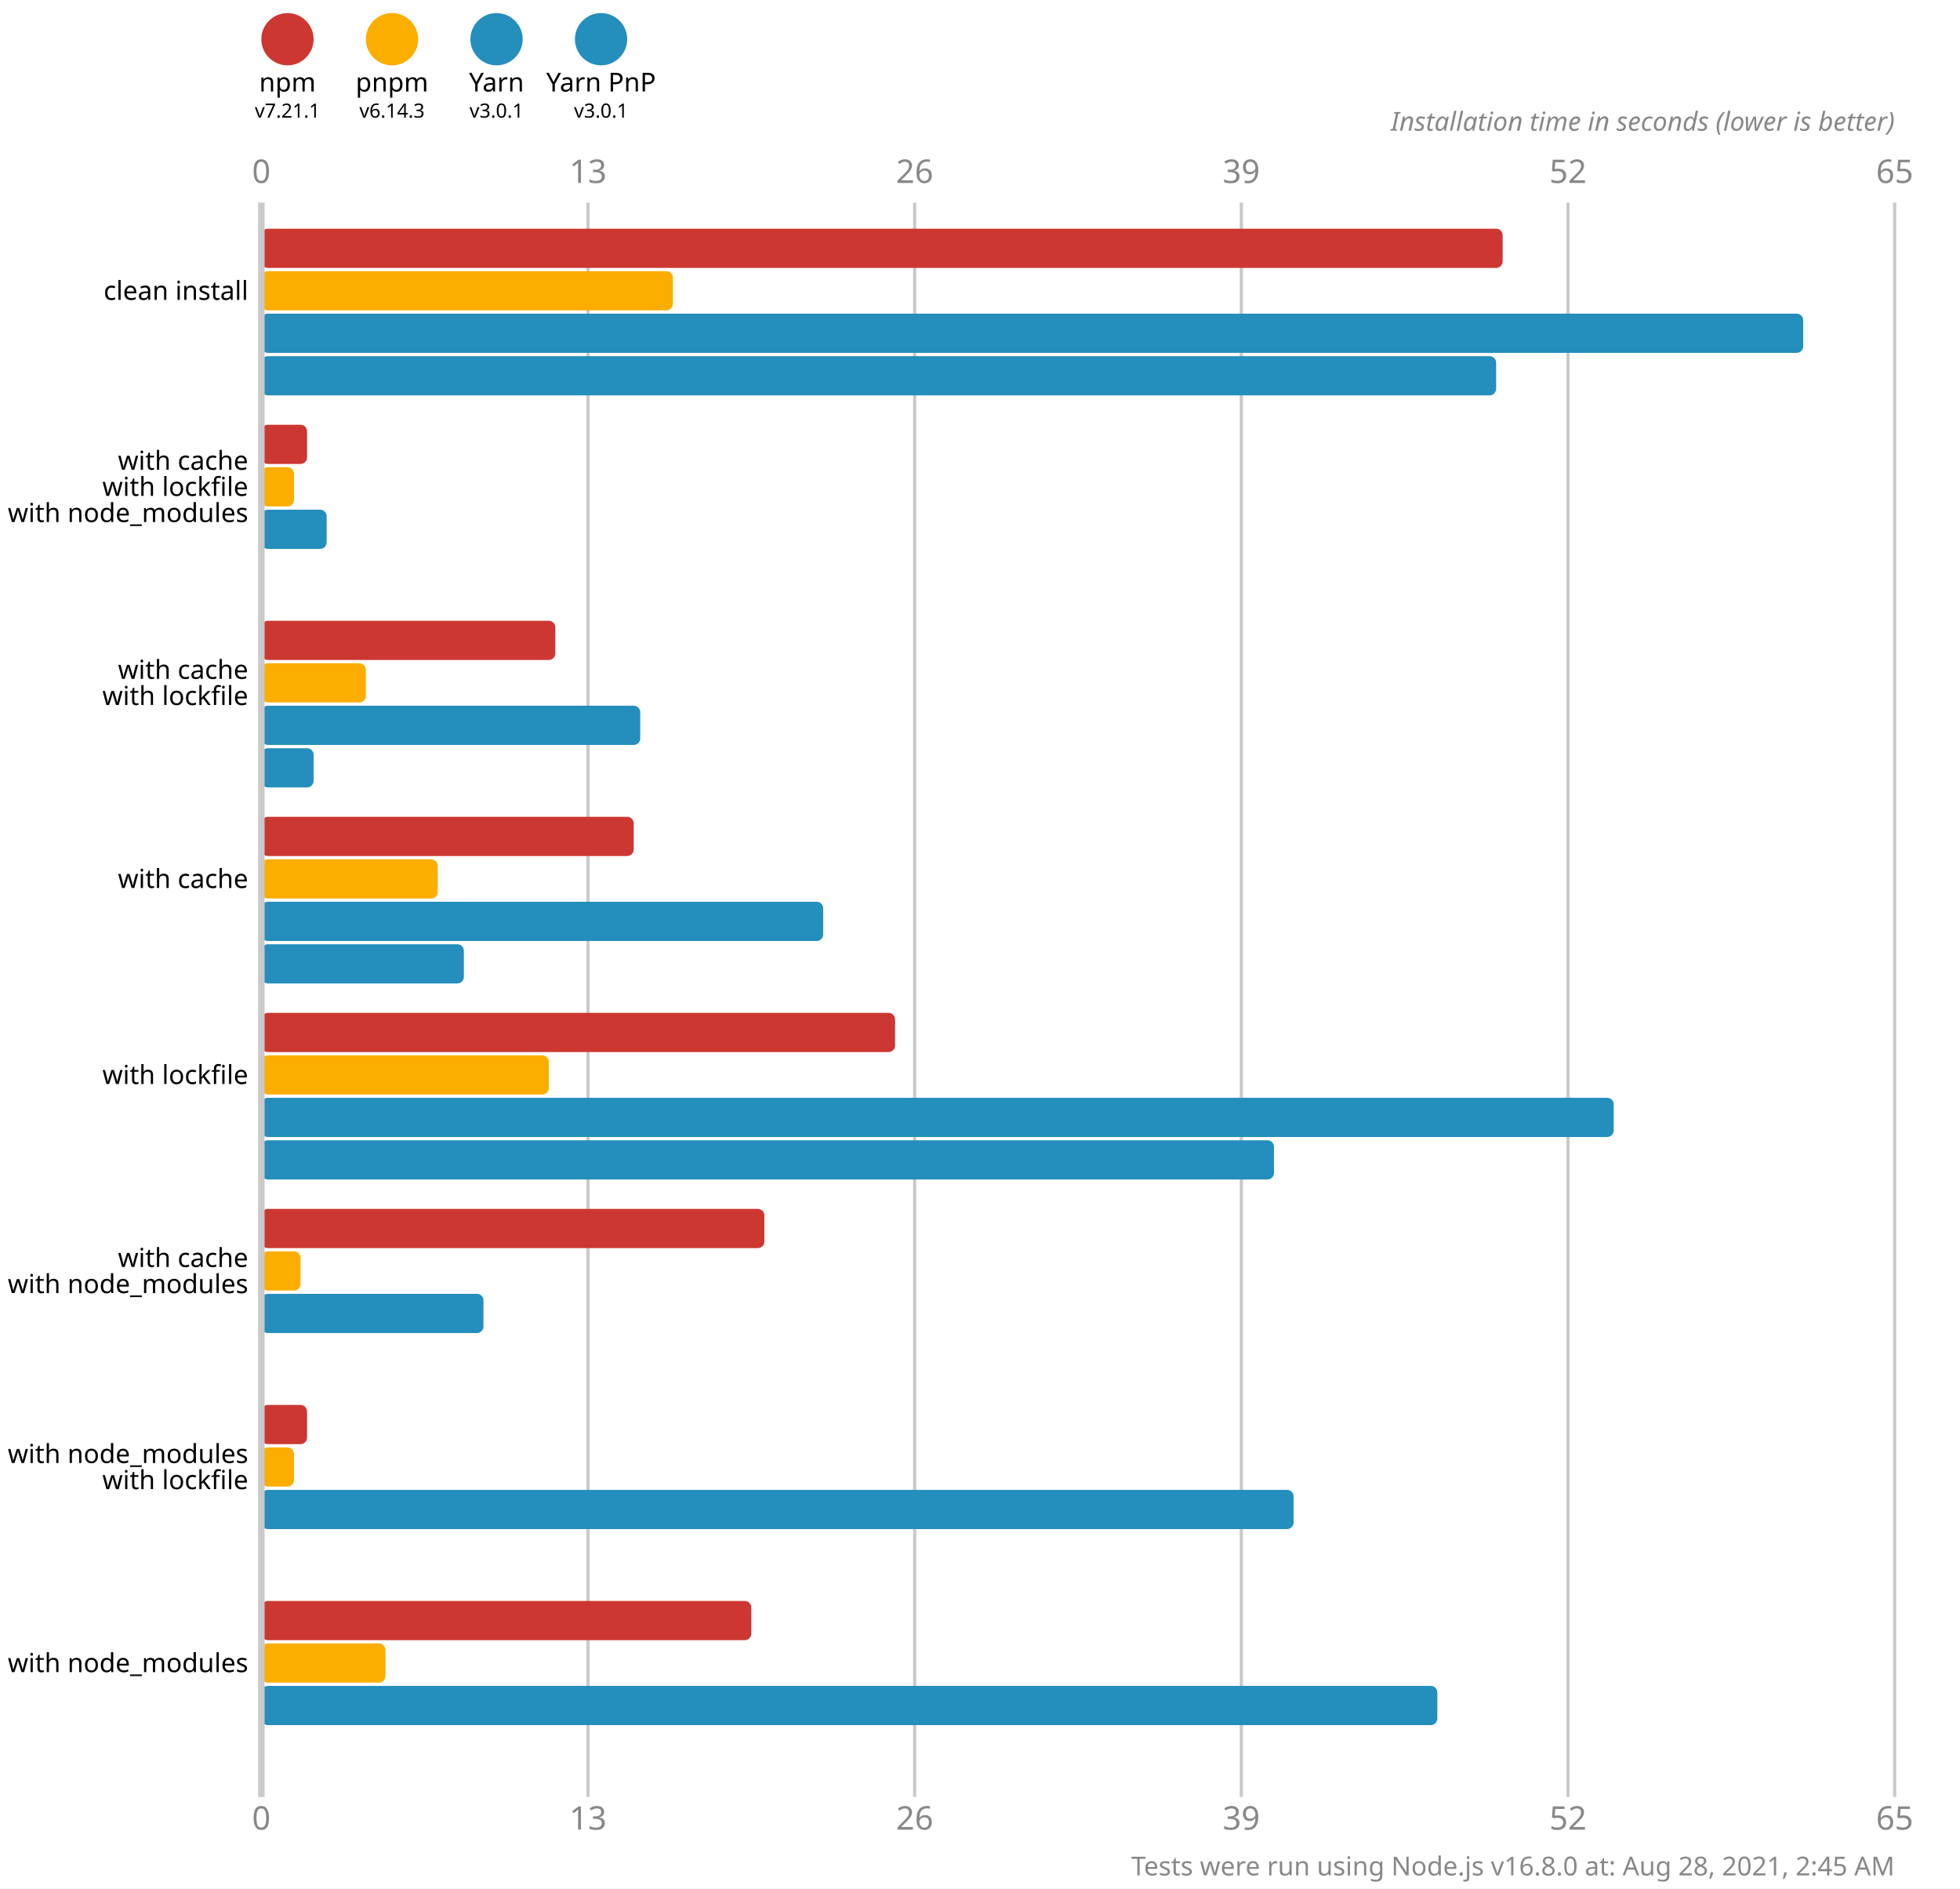
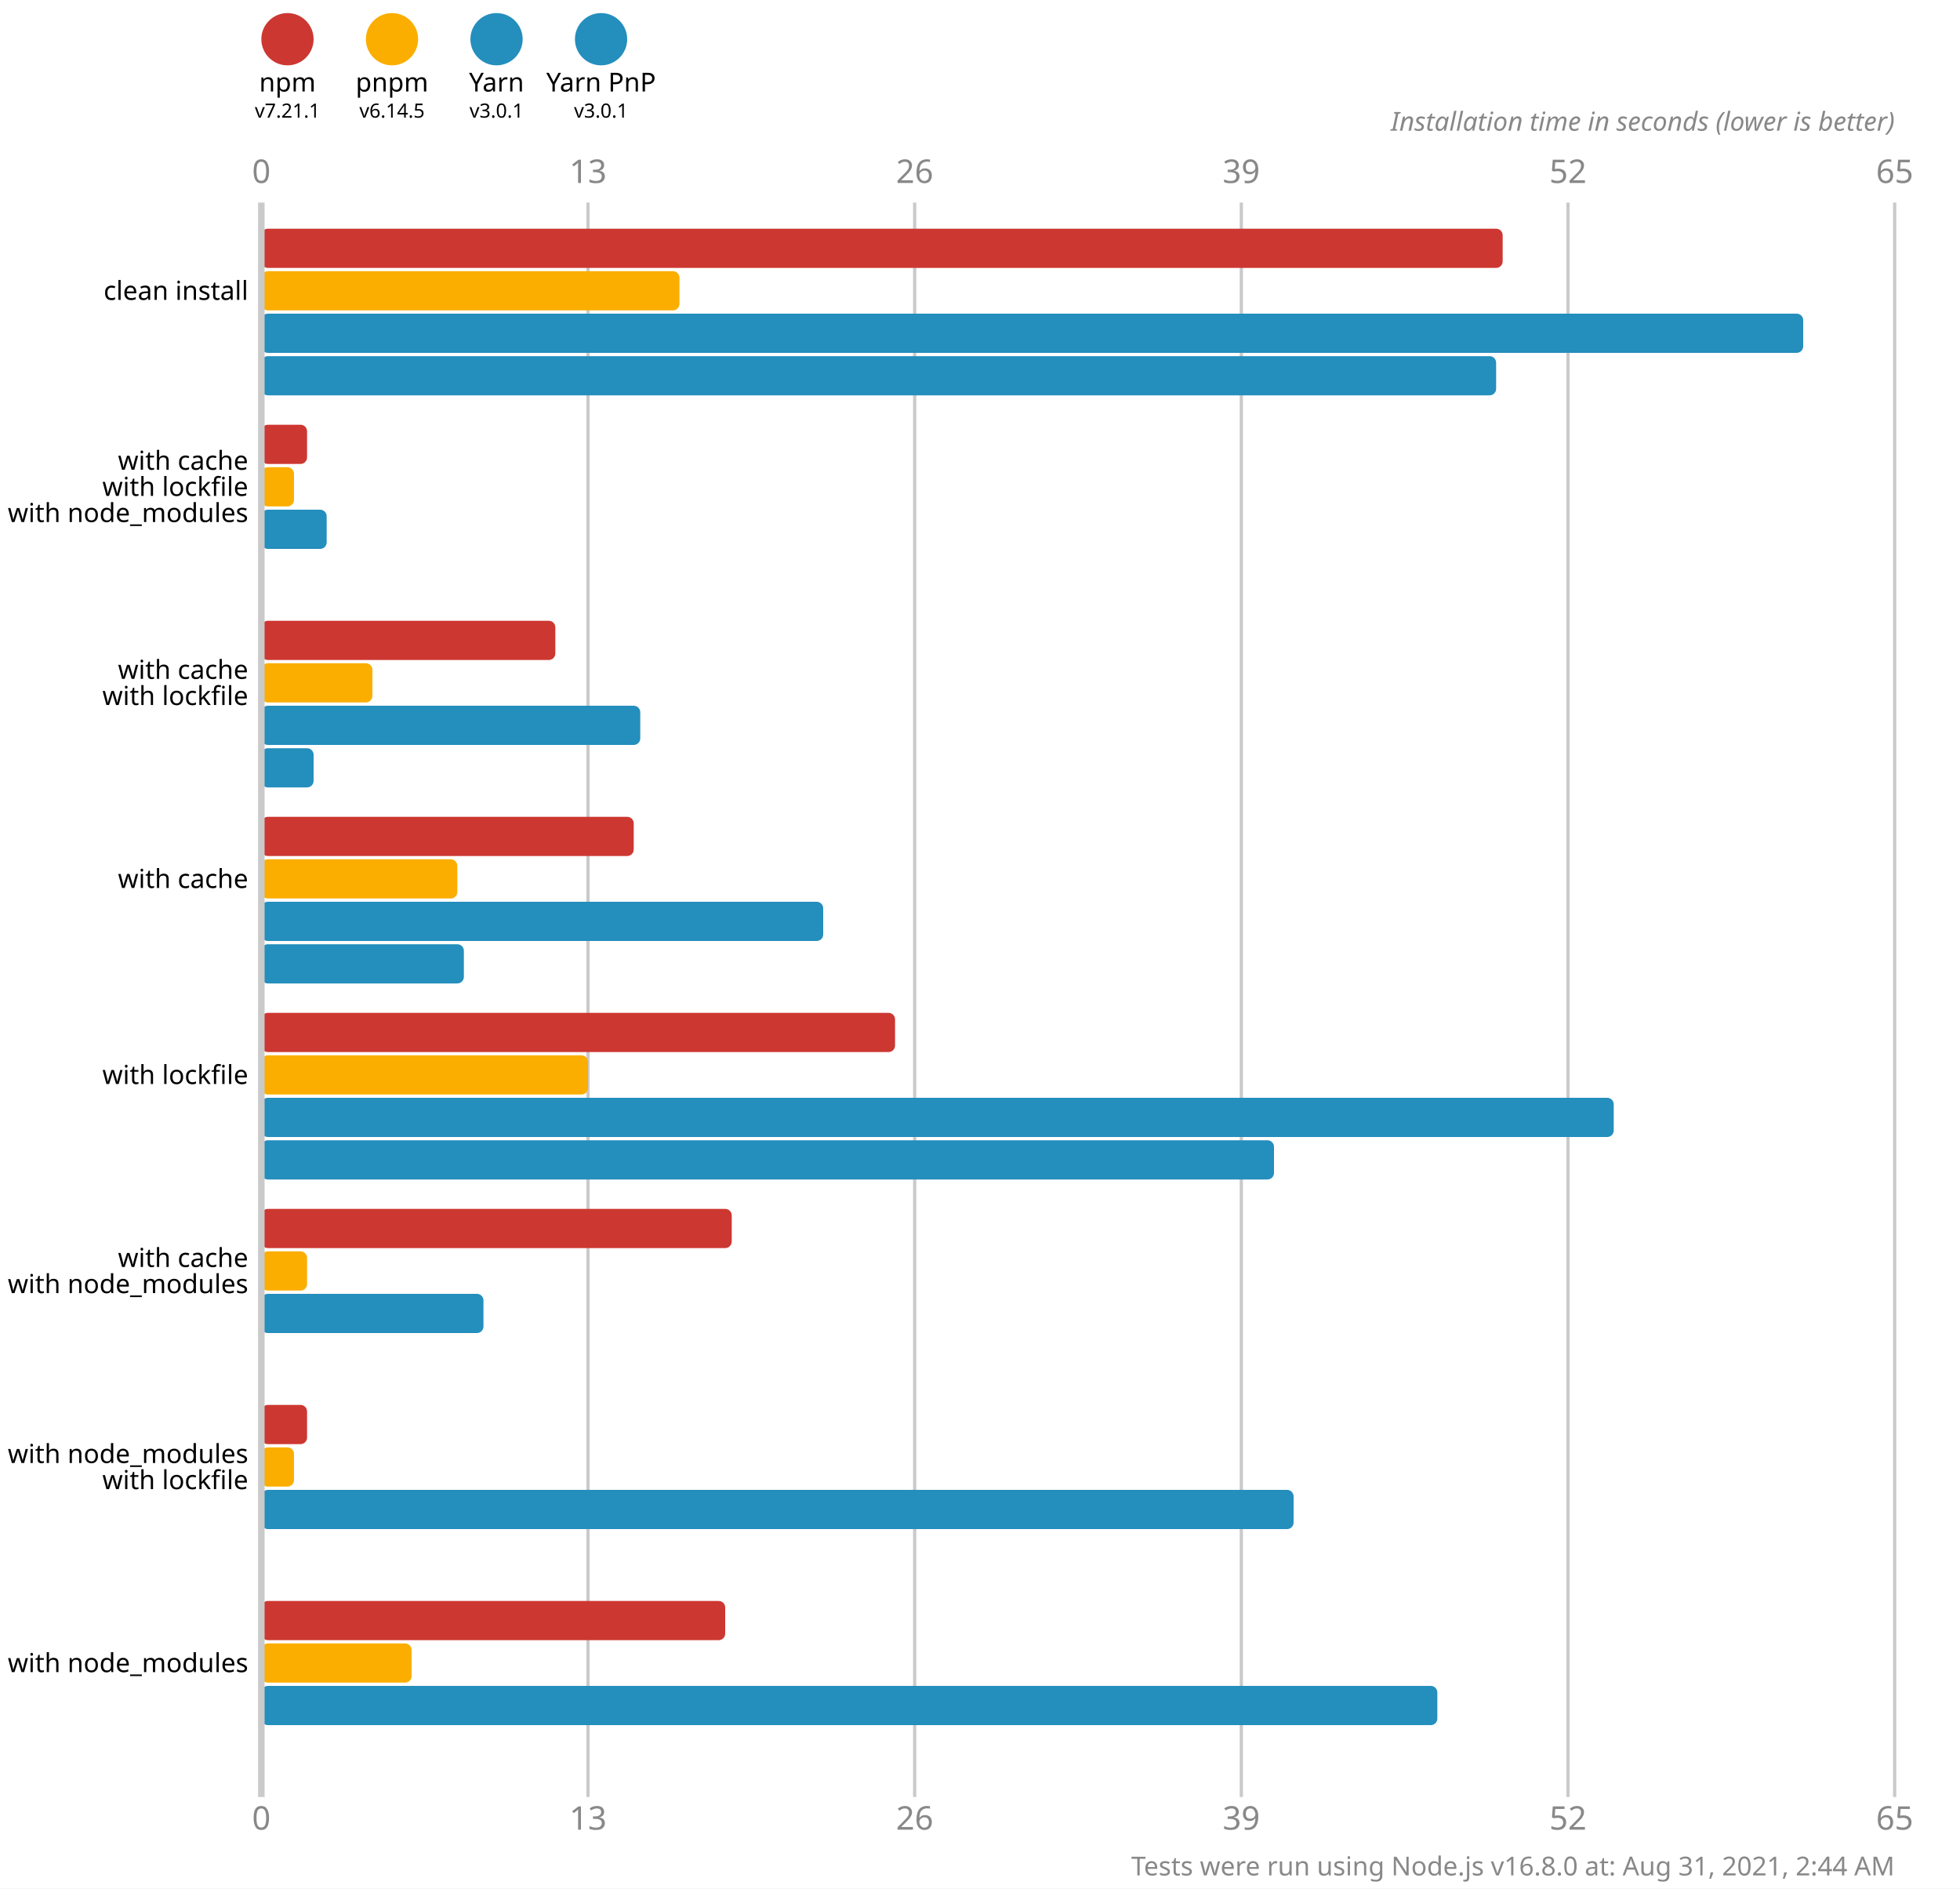
<svg xmlns="http://www.w3.org/2000/svg" version="1.1" viewBox="0 0 300 289">
  <style>
    .font { font-family: sans-serif; }
    .s3 { font-size: 3px; }
    .s4 { font-size: 4px; }
    .s5 { font-size: 5px; }
    .line { stroke: #cacaca; }
    .width { stroke-width: 0.5; }
    .text { fill: #888; }
  </style>
  <rect x="0" y="0" width="300" height="289" fill="#fff" />
  <circle cx="44" cy="6" r="4" fill="#cd3731" />
  <text x="44" y="14" class="font s4" text-anchor="middle">npm</text>
  <text x="44" y="18" class="font s3" text-anchor="middle">v7.21.1</text>
  <circle cx="60" cy="6" r="4" fill="#fbae00" />
  <text x="60" y="14" class="font s4" text-anchor="middle">pnpm</text>
-   <text x="60" y="18" class="font s3" text-anchor="middle">v6.14.3</text>
+   <text x="60" y="18" class="font s3" text-anchor="middle">v6.14.5</text>
  <circle cx="76" cy="6" r="4" fill="#248ebd" />
  <text x="76" y="14" class="font s4" text-anchor="middle">Yarn</text>
  <text x="76" y="18" class="font s3" text-anchor="middle">v3.0.1</text>
  <circle cx="92" cy="6" r="4" fill="#248ebd" />
  <text x="92" y="14" class="font s4" text-anchor="middle">Yarn PnP</text>
  <text x="92" y="18" class="font s3" text-anchor="middle">v3.0.1</text>
  <text x="40" y="28" class="font s5 text" text-anchor="middle">0</text>
  <text x="40" y="280" class="font s5 text" text-anchor="middle">0</text>
  <line x1="90" y1="31" x2="90" y2="275" class="line width" />
  <text x="90" y="28" class="font s5 text" text-anchor="middle">13</text>
  <text x="90" y="280" class="font s5 text" text-anchor="middle">13</text>
  <line x1="140" y1="31" x2="140" y2="275" class="line width" />
  <text x="140" y="28" class="font s5 text" text-anchor="middle">26</text>
  <text x="140" y="280" class="font s5 text" text-anchor="middle">26</text>
  <line x1="190" y1="31" x2="190" y2="275" class="line width" />
  <text x="190" y="28" class="font s5 text" text-anchor="middle">39</text>
  <text x="190" y="280" class="font s5 text" text-anchor="middle">39</text>
  <line x1="240" y1="31" x2="240" y2="275" class="line width" />
  <text x="240" y="28" class="font s5 text" text-anchor="middle">52</text>
  <text x="240" y="280" class="font s5 text" text-anchor="middle">52</text>
  <line x1="290" y1="31" x2="290" y2="275" class="line width" />
  <text x="290" y="28" class="font s5 text" text-anchor="middle">65</text>
  <text x="290" y="280" class="font s5 text" text-anchor="middle">65</text>
  <text x="290" y="20" class="font s4 text" font-style="italic" text-anchor="end">Installation time in seconds (lower is better)</text>
  <rect x="40" y="35" width="190" height="6" fill="#cd3731" rx="1" ry="1" />
-   <rect x="40" y="41.5" width="63" height="6" fill="#fbae00" rx="1" ry="1" />
+   <rect x="40" y="41.5" width="64" height="6" fill="#fbae00" rx="1" ry="1" />
  <rect x="40" y="48" width="236" height="6" fill="#248ebd" rx="1" ry="1" />
  <rect x="40" y="54.5" width="189" height="6" fill="#248ebd" rx="1" ry="1" />
  <rect x="40" y="65" width="7" height="6" fill="#cd3731" rx="1" ry="1" />
  <rect x="40" y="71.5" width="5" height="6" fill="#fbae00" rx="1" ry="1" />
  <rect x="40" y="78" width="10" height="6" fill="#248ebd" rx="1" ry="1" />
  <rect x="40" y="84.5" width="0" height="6" fill="#248ebd" rx="1" ry="1" />
  <rect x="40" y="95" width="45" height="6" fill="#cd3731" rx="1" ry="1" />
-   <rect x="40" y="101.5" width="16" height="6" fill="#fbae00" rx="1" ry="1" />
+   <rect x="40" y="101.5" width="17" height="6" fill="#fbae00" rx="1" ry="1" />
  <rect x="40" y="108" width="58" height="6" fill="#248ebd" rx="1" ry="1" />
  <rect x="40" y="114.5" width="8" height="6" fill="#248ebd" rx="1" ry="1" />
  <rect x="40" y="125" width="57" height="6" fill="#cd3731" rx="1" ry="1" />
-   <rect x="40" y="131.5" width="27" height="6" fill="#fbae00" rx="1" ry="1" />
+   <rect x="40" y="131.5" width="30" height="6" fill="#fbae00" rx="1" ry="1" />
  <rect x="40" y="138" width="86" height="6" fill="#248ebd" rx="1" ry="1" />
  <rect x="40" y="144.5" width="31" height="6" fill="#248ebd" rx="1" ry="1" />
  <rect x="40" y="155" width="97" height="6" fill="#cd3731" rx="1" ry="1" />
-   <rect x="40" y="161.5" width="44" height="6" fill="#fbae00" rx="1" ry="1" />
+   <rect x="40" y="161.5" width="50" height="6" fill="#fbae00" rx="1" ry="1" />
  <rect x="40" y="168" width="207" height="6" fill="#248ebd" rx="1" ry="1" />
  <rect x="40" y="174.5" width="155" height="6" fill="#248ebd" rx="1" ry="1" />
-   <rect x="40" y="185" width="77" height="6" fill="#cd3731" rx="1" ry="1" />
-   <rect x="40" y="191.5" width="6" height="6" fill="#fbae00" rx="1" ry="1" />
+   <rect x="40" y="185" width="72" height="6" fill="#cd3731" rx="1" ry="1" />
+   <rect x="40" y="191.5" width="7" height="6" fill="#fbae00" rx="1" ry="1" />
  <rect x="40" y="198" width="34" height="6" fill="#248ebd" rx="1" ry="1" />
  <rect x="40" y="204.5" width="0" height="6" fill="#248ebd" rx="1" ry="1" />
  <rect x="40" y="215" width="7" height="6" fill="#cd3731" rx="1" ry="1" />
  <rect x="40" y="221.5" width="5" height="6" fill="#fbae00" rx="1" ry="1" />
  <rect x="40" y="228" width="158" height="6" fill="#248ebd" rx="1" ry="1" />
  <rect x="40" y="234.5" width="0" height="6" fill="#248ebd" rx="1" ry="1" />
-   <rect x="40" y="245" width="75" height="6" fill="#cd3731" rx="1" ry="1" />
-   <rect x="40" y="251.5" width="19" height="6" fill="#fbae00" rx="1" ry="1" />
+   <rect x="40" y="245" width="71" height="6" fill="#cd3731" rx="1" ry="1" />
+   <rect x="40" y="251.5" width="23" height="6" fill="#fbae00" rx="1" ry="1" />
  <rect x="40" y="258" width="180" height="6" fill="#248ebd" rx="1" ry="1" />
  <rect x="40" y="264.5" width="0" height="6" fill="#248ebd" rx="1" ry="1" />
  <line x1="40" y1="31" x2="40" y2="275" class="line" />
  <text x="38" y="44.5" class="font s4" dominant-baseline="middle" text-anchor="end">clean install</text>
  <text x="38" y="70.5" class="font s4" dominant-baseline="middle" text-anchor="end">with cache</text>
  <text x="38" y="74.5" class="font s4" dominant-baseline="middle" text-anchor="end">with lockfile</text>
  <text x="38" y="78.5" class="font s4" dominant-baseline="middle" text-anchor="end">with node_modules</text>
  <text x="38" y="102.5" class="font s4" dominant-baseline="middle" text-anchor="end">with cache</text>
  <text x="38" y="106.5" class="font s4" dominant-baseline="middle" text-anchor="end">with lockfile</text>
  <text x="38" y="134.5" class="font s4" dominant-baseline="middle" text-anchor="end">with cache</text>
  <text x="38" y="164.5" class="font s4" dominant-baseline="middle" text-anchor="end">with lockfile</text>
  <text x="38" y="192.5" class="font s4" dominant-baseline="middle" text-anchor="end">with cache</text>
  <text x="38" y="196.5" class="font s4" dominant-baseline="middle" text-anchor="end">with node_modules</text>
  <text x="38" y="222.5" class="font s4" dominant-baseline="middle" text-anchor="end">with node_modules</text>
  <text x="38" y="226.5" class="font s4" dominant-baseline="middle" text-anchor="end">with lockfile</text>
  <text x="38" y="254.5" class="font s4" dominant-baseline="middle" text-anchor="end">with node_modules</text>
-   <text x="290" y="287" class="font s4 text" text-anchor="end">Tests were run using Node.js v16.8.0 at: Aug 28, 2021, 2:45 AM</text>
+   <text x="290" y="287" class="font s4 text" text-anchor="end">Tests were run using Node.js v16.8.0 at: Aug 31, 2021, 2:44 AM</text>
</svg>
